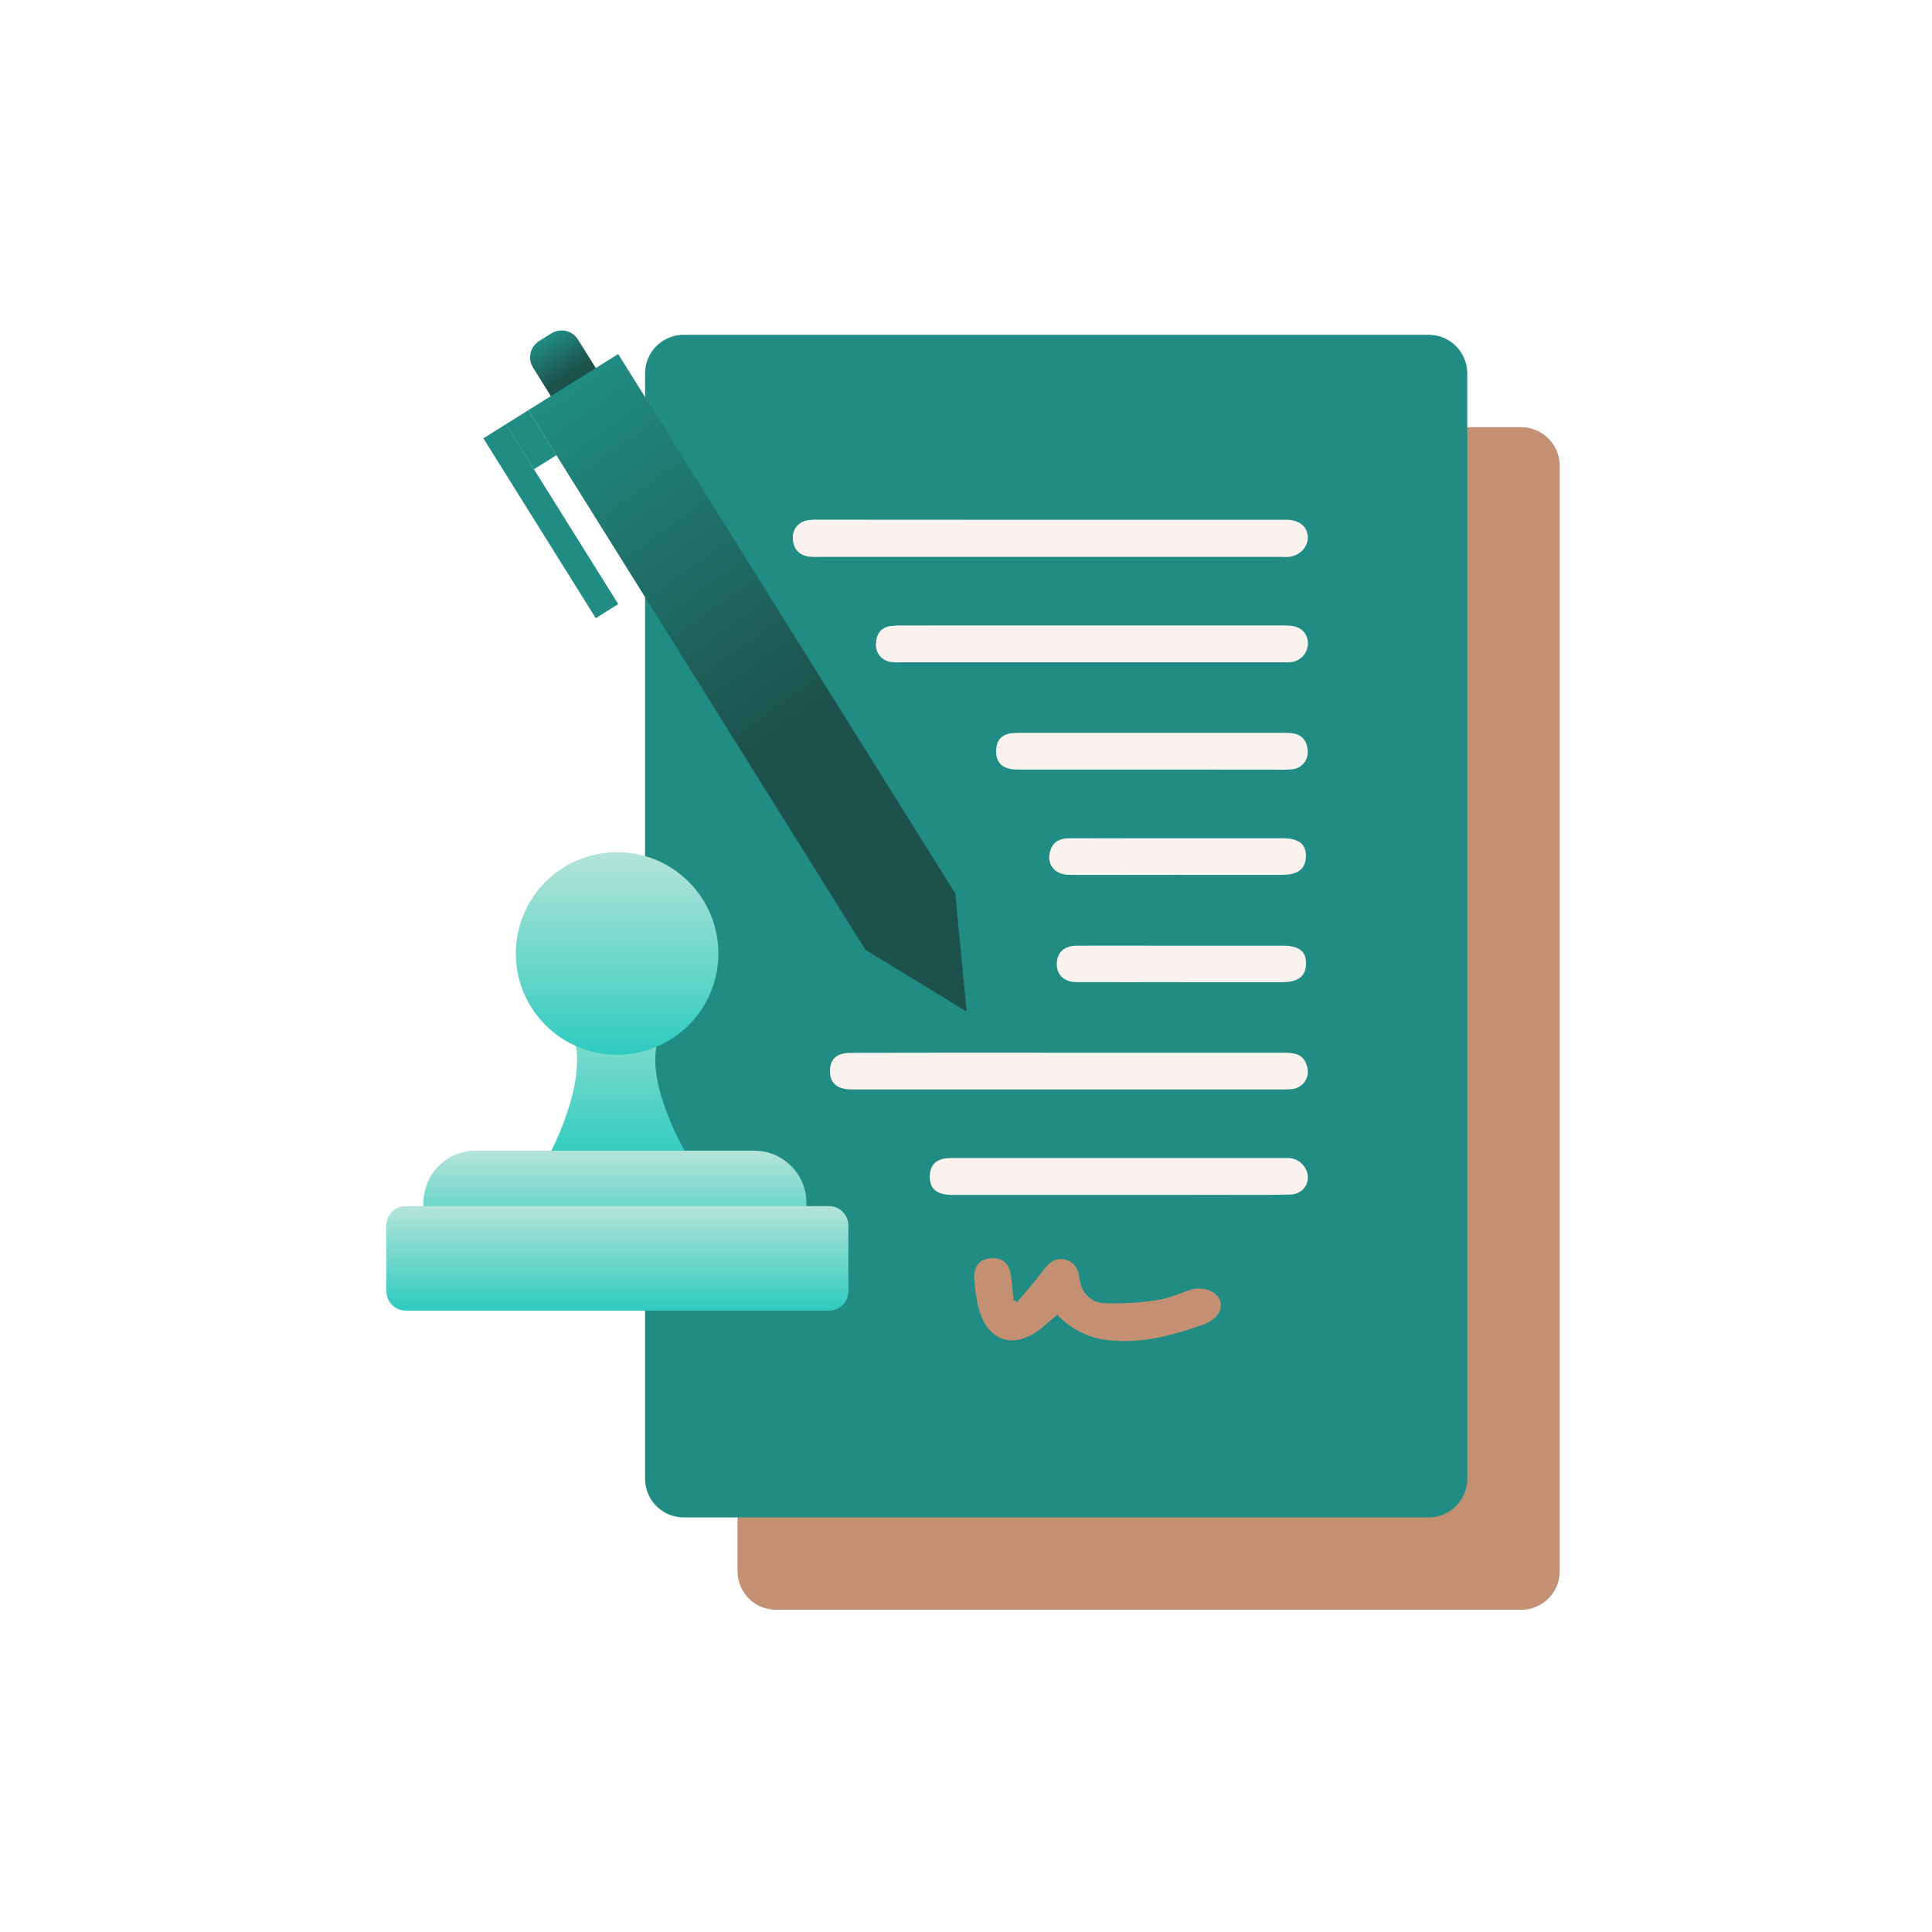
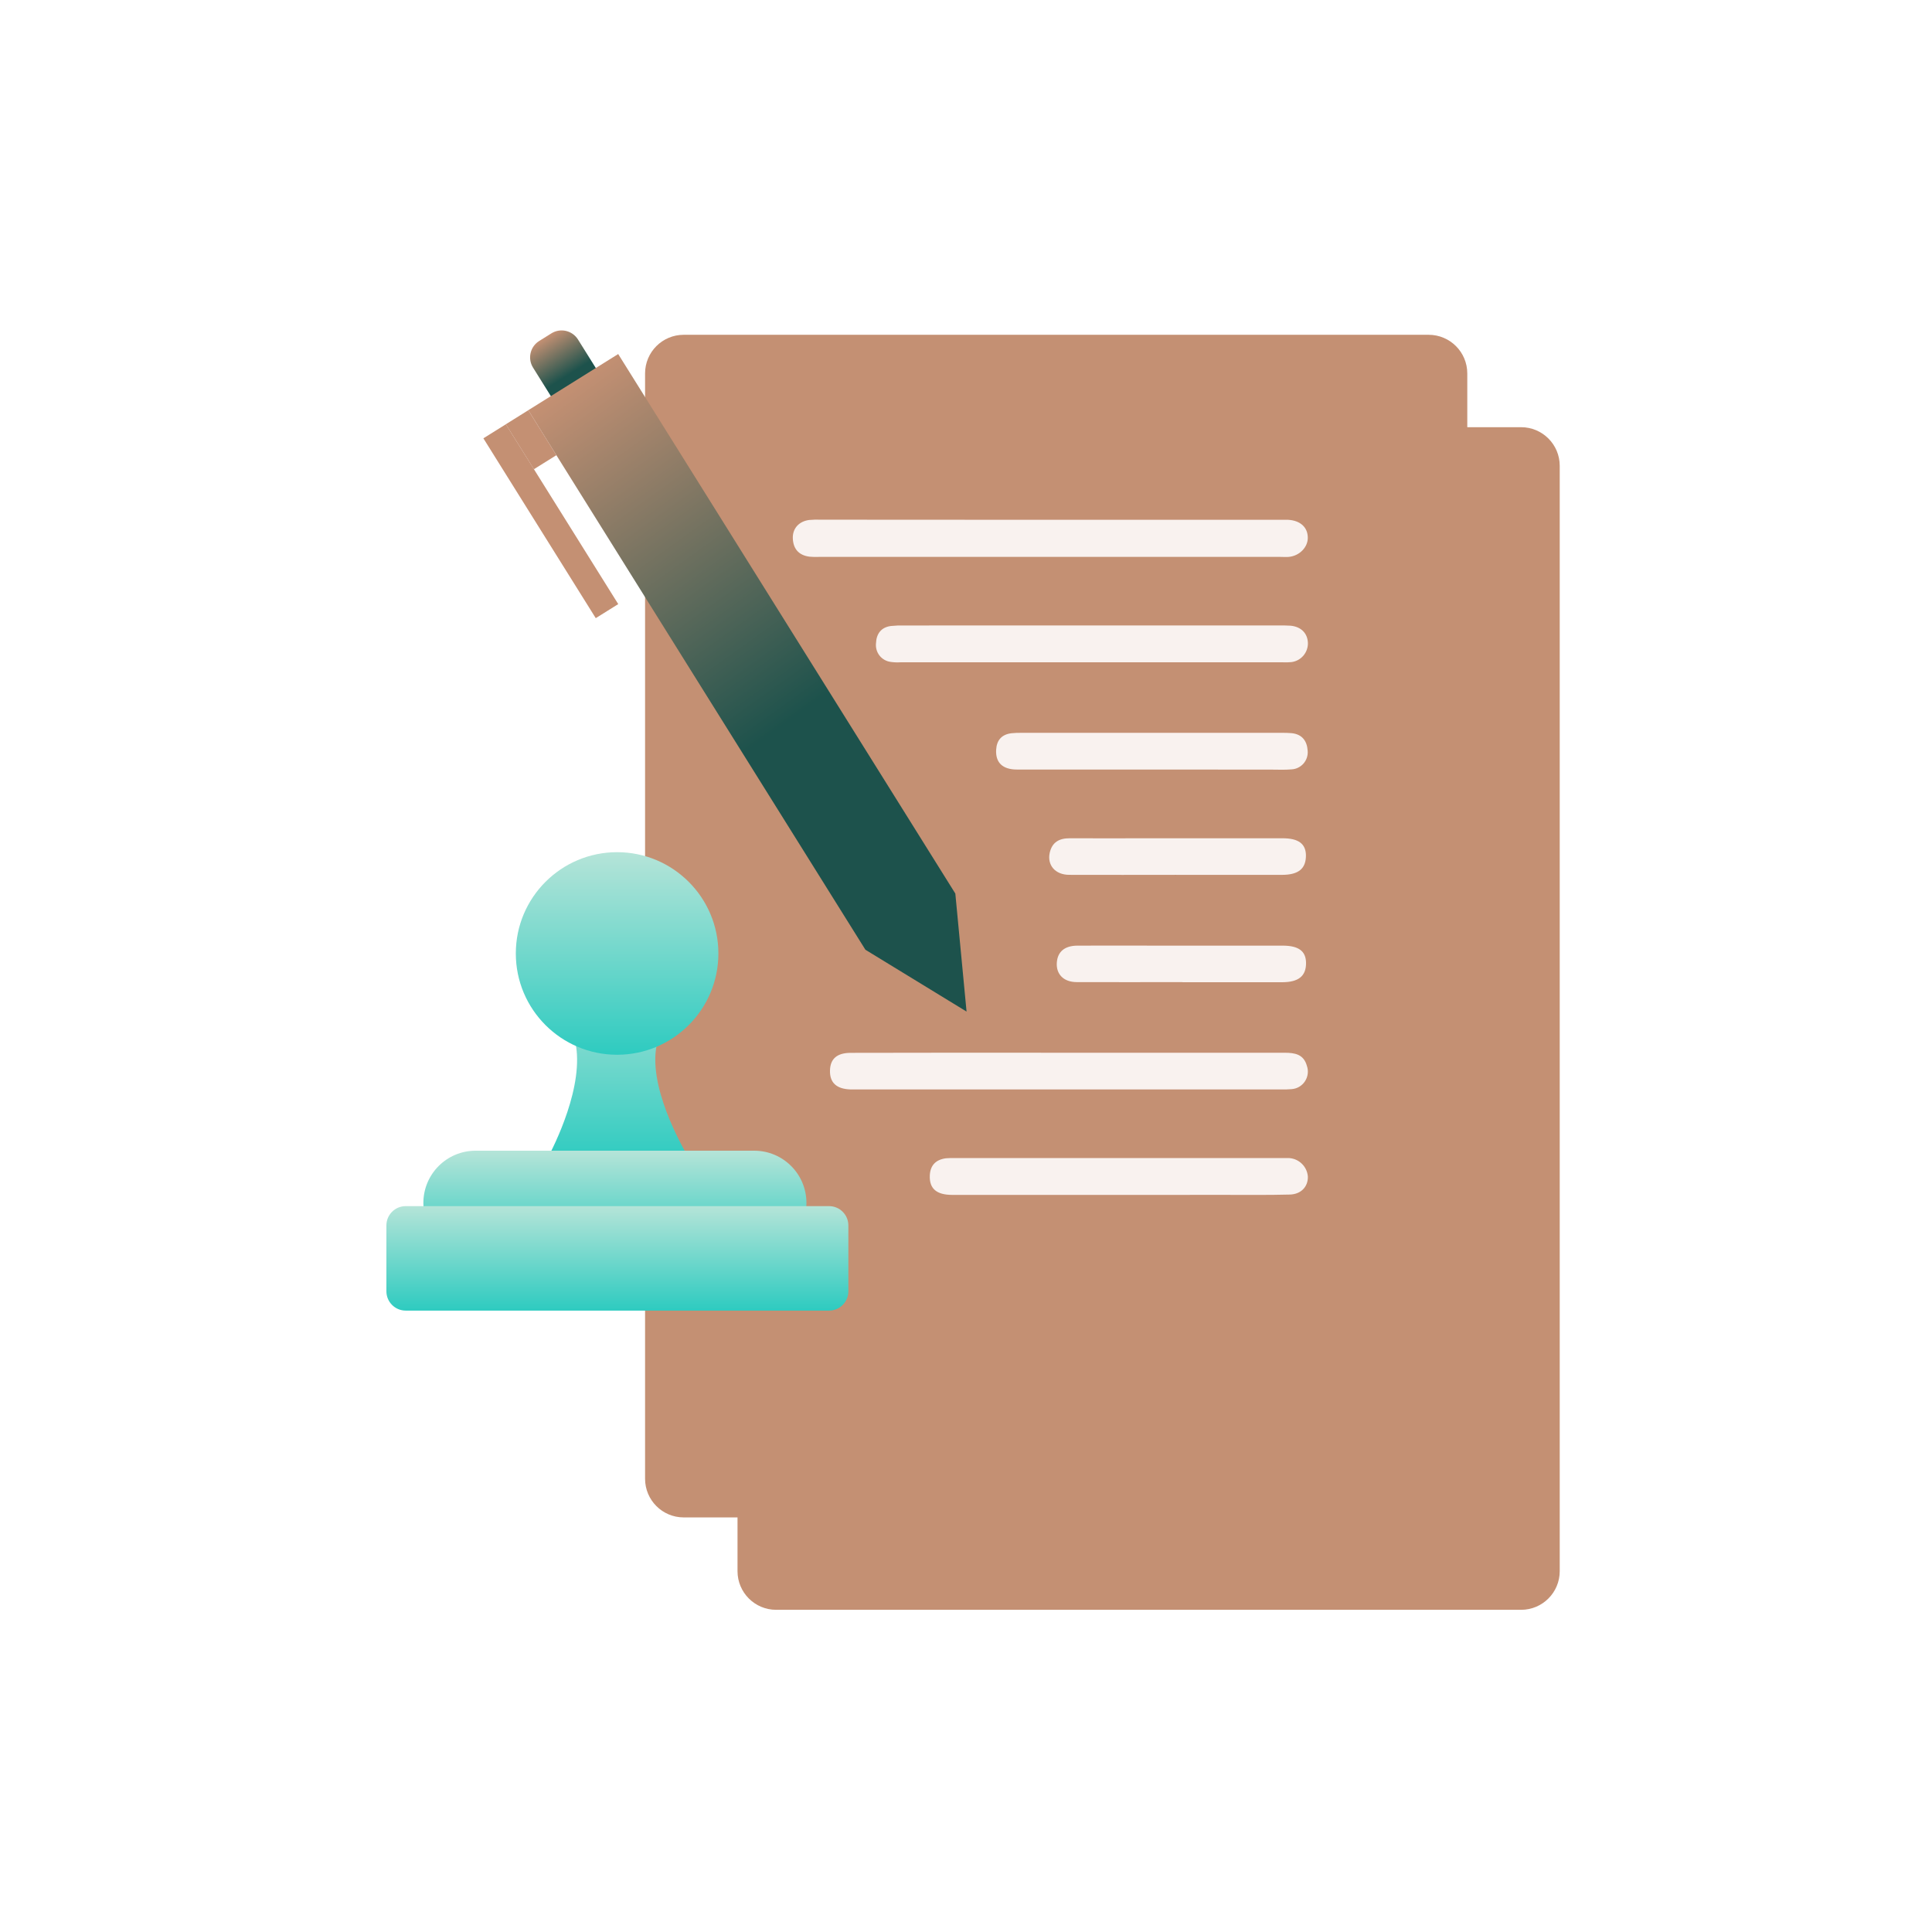
<svg xmlns="http://www.w3.org/2000/svg" width="80" height="80" viewBox="0 0 80 80" fill="none">
  <rect x="30.539" y="17.689" width="34.046" height="48.97" rx="1.6" fill="#c49073" />
-   <rect x="26.711" y="13.863" width="34.046" height="48.97" rx="1.6" fill="#208C84" />
+   <rect x="26.711" y="13.863" width="34.046" height="48.97" rx="1.6" fill="#c49073" />
  <path d="M43.499 21.524H52.949C53.08 21.524 53.212 21.524 53.343 21.524C53.849 21.555 54.154 21.838 54.153 22.271C54.153 22.666 53.803 23.021 53.363 23.06C53.249 23.07 53.133 23.06 53.018 23.06H33.916C33.784 23.066 33.653 23.063 33.521 23.051C33.083 22.996 32.847 22.734 32.829 22.296C32.812 21.886 33.08 21.586 33.508 21.531C33.672 21.516 33.836 21.512 34 21.519L43.499 21.524Z" fill="#f9f2ef" />
  <path d="M44.234 43.592C47.218 43.592 50.205 43.592 53.195 43.592C53.62 43.592 53.985 43.656 54.116 44.137C54.153 44.243 54.164 44.355 54.15 44.465C54.136 44.576 54.096 44.682 54.035 44.775C53.974 44.868 53.892 44.945 53.796 45.002C53.7 45.058 53.592 45.091 53.481 45.099C53.317 45.113 53.153 45.117 52.988 45.111H35.511C35.413 45.111 35.315 45.111 35.217 45.111C34.636 45.093 34.353 44.828 34.368 44.322C34.381 43.844 34.657 43.598 35.223 43.596C38.227 43.589 41.23 43.588 44.234 43.592Z" fill="#f9f2ef" />
  <path d="M45.266 25.898H52.948C53.113 25.898 53.277 25.898 53.441 25.909C53.88 25.95 54.15 26.229 54.158 26.636C54.159 26.826 54.09 27.011 53.965 27.155C53.839 27.299 53.665 27.392 53.476 27.416C53.362 27.427 53.247 27.43 53.133 27.425H37.275C37.143 27.433 37.011 27.427 36.88 27.408C36.697 27.384 36.531 27.289 36.417 27.143C36.304 26.998 36.253 26.814 36.274 26.63C36.289 26.249 36.484 25.972 36.893 25.921C37.073 25.903 37.253 25.895 37.434 25.9L45.266 25.898Z" fill="#f9f2ef" />
  <path d="M46.322 49.478C44.025 49.478 41.729 49.478 39.432 49.478C38.774 49.478 38.479 49.215 38.501 48.675C38.52 48.249 38.753 48.017 39.169 47.962C39.3 47.951 39.432 47.949 39.563 47.954H53.047C53.163 47.954 53.277 47.954 53.392 47.954C53.589 47.969 53.775 48.055 53.915 48.196C54.056 48.336 54.141 48.522 54.156 48.72C54.167 49.133 53.877 49.452 53.409 49.464C52.523 49.487 51.637 49.477 50.751 49.477L46.322 49.478Z" fill="#f9f2ef" />
  <path d="M42.127 53.906C42.489 53.469 42.87 53.045 43.21 52.59C43.434 52.29 43.671 52.075 44.067 52.152C44.489 52.233 44.65 52.535 44.697 52.928C44.77 53.539 45.166 53.929 45.72 53.963C46.469 53.991 47.218 53.944 47.958 53.825C48.405 53.763 48.832 53.561 49.274 53.414C49.787 53.249 50.356 53.442 50.512 53.831C50.669 54.221 50.381 54.651 49.818 54.85C48.559 55.3 47.281 55.64 45.922 55.498C45.102 55.419 44.34 55.042 43.781 54.438C43.51 54.664 43.255 54.912 42.964 55.117C41.941 55.84 40.955 55.525 40.571 54.327C40.437 53.871 40.36 53.4 40.342 52.924C40.312 52.412 40.605 52.12 41.051 52.099C41.535 52.075 41.82 52.349 41.87 52.877C41.9 53.201 41.939 53.522 41.973 53.844L42.127 53.906Z" fill="#c49073" />
  <path d="M47.672 31.865C45.819 31.865 43.966 31.865 42.113 31.865C41.514 31.865 41.219 31.577 41.248 31.05C41.27 30.649 41.478 30.411 41.881 30.362C42.028 30.347 42.175 30.341 42.322 30.345H53.048C53.196 30.342 53.343 30.346 53.49 30.359C53.922 30.407 54.122 30.682 54.148 31.088C54.156 31.183 54.145 31.279 54.116 31.369C54.087 31.459 54.039 31.543 53.977 31.615C53.914 31.687 53.838 31.745 53.753 31.787C53.668 31.829 53.575 31.853 53.48 31.858C53.202 31.883 52.922 31.868 52.644 31.868L47.672 31.865Z" fill="#f9f2ef" />
  <path d="M48.706 36.225C47.229 36.225 45.752 36.231 44.275 36.225C43.695 36.225 43.354 35.822 43.467 35.311C43.566 34.871 43.862 34.708 44.3 34.711C45.382 34.718 46.465 34.711 47.548 34.711C49.402 34.711 51.255 34.711 53.11 34.711C53.768 34.711 54.072 34.94 54.076 35.422C54.076 35.968 53.772 36.225 53.086 36.226C51.625 36.226 50.165 36.226 48.706 36.226V36.225Z" fill="#f9f2ef" />
  <path d="M48.963 40.667C47.504 40.667 46.045 40.673 44.586 40.667C44.039 40.667 43.723 40.334 43.761 39.852C43.795 39.41 44.083 39.161 44.607 39.157C45.754 39.151 46.901 39.157 48.049 39.157C49.737 39.157 51.425 39.157 53.114 39.157C53.772 39.157 54.075 39.384 54.08 39.867C54.087 40.412 53.776 40.67 53.093 40.672C51.716 40.672 50.339 40.672 48.963 40.672V40.667Z" fill="#f9f2ef" />
  <rect x="21.648" y="14.543" width="2.195" height="3.293" rx="0.8" transform="rotate(-32 21.6484 14.543)" fill="url(#paint0_linear_1999_64966)" />
  <path d="M21.875 16.986L25.598 14.66L39.558 37L40.023 41.887L35.835 39.327L21.875 16.986Z" fill="url(#paint1_linear_1999_64966)" />
-   <rect x="20.016" y="18.15" width="1.098" height="8.781" transform="rotate(-32 20.0156 18.1504)" fill="#208C84" />
-   <rect x="20.945" y="17.568" width="1.098" height="2.195" transform="rotate(-32 20.9453 17.5684)" fill="#208C84" />
+   <rect x="20.016" y="18.15" width="1.098" height="8.781" transform="rotate(-32 20.0156 18.1504)" fill="#c49073" />
+   <rect x="20.945" y="17.568" width="1.098" height="2.195" transform="rotate(-32 20.9453 17.5684)" fill="#c49073" />
  <path d="M22.602 41.996H28.605C28.605 41.996 27.15 41.998 27.134 43.85C27.117 45.732 28.605 48.088 28.605 48.088H22.602C22.602 48.088 23.915 45.784 23.896 43.85C23.879 41.946 22.602 41.996 22.602 41.996Z" fill="url(#paint2_linear_1999_64966)" />
  <circle cx="25.553" cy="39.481" r="4.194" fill="url(#paint3_linear_1999_64966)" />
  <rect x="17.531" y="47.648" width="15.862" height="4.326" rx="2.163" fill="url(#paint4_linear_1999_64966)" />
  <rect x="16" y="49.943" width="19.129" height="4.326" rx="0.8" fill="url(#paint5_linear_1999_64966)" />
  <defs>
    <linearGradient id="paint0_linear_1999_64966" x1="22.746" y1="14.543" x2="22.746" y2="17.836" gradientUnits="userSpaceOnUse">
-       <stop stop-color="#208C84" />
+       <stop stop-color="#c49073" />
      <stop offset="0.557" stop-color="#1D524C" />
    </linearGradient>
    <linearGradient id="paint1_linear_1999_64966" x1="22.12" y1="16.923" x2="40.023" y2="41.887" gradientUnits="userSpaceOnUse">
-       <stop stop-color="#208C84" />
+       <stop stop-color="#c49073" />
      <stop offset="0.542" stop-color="#1D524C" />
    </linearGradient>
    <linearGradient id="paint2_linear_1999_64966" x1="25.603" y1="39.701" x2="25.603" y2="48.088" gradientUnits="userSpaceOnUse">
      <stop stop-color="#B5E4D8" />
      <stop offset="1" stop-color="#2ECBC0" />
    </linearGradient>
    <linearGradient id="paint3_linear_1999_64966" x1="25.553" y1="35.287" x2="25.553" y2="43.674" gradientUnits="userSpaceOnUse">
      <stop stop-color="#B5E4D8" />
      <stop offset="1" stop-color="#2ECBC0" />
    </linearGradient>
    <linearGradient id="paint4_linear_1999_64966" x1="25.462" y1="47.648" x2="25.462" y2="51.974" gradientUnits="userSpaceOnUse">
      <stop stop-color="#B5E4D8" />
      <stop offset="1" stop-color="#2ECBC0" />
    </linearGradient>
    <linearGradient id="paint5_linear_1999_64966" x1="25.564" y1="49.943" x2="25.564" y2="54.269" gradientUnits="userSpaceOnUse">
      <stop stop-color="#B5E4D8" />
      <stop offset="1" stop-color="#2ECBC0" />
    </linearGradient>
  </defs>
</svg>
